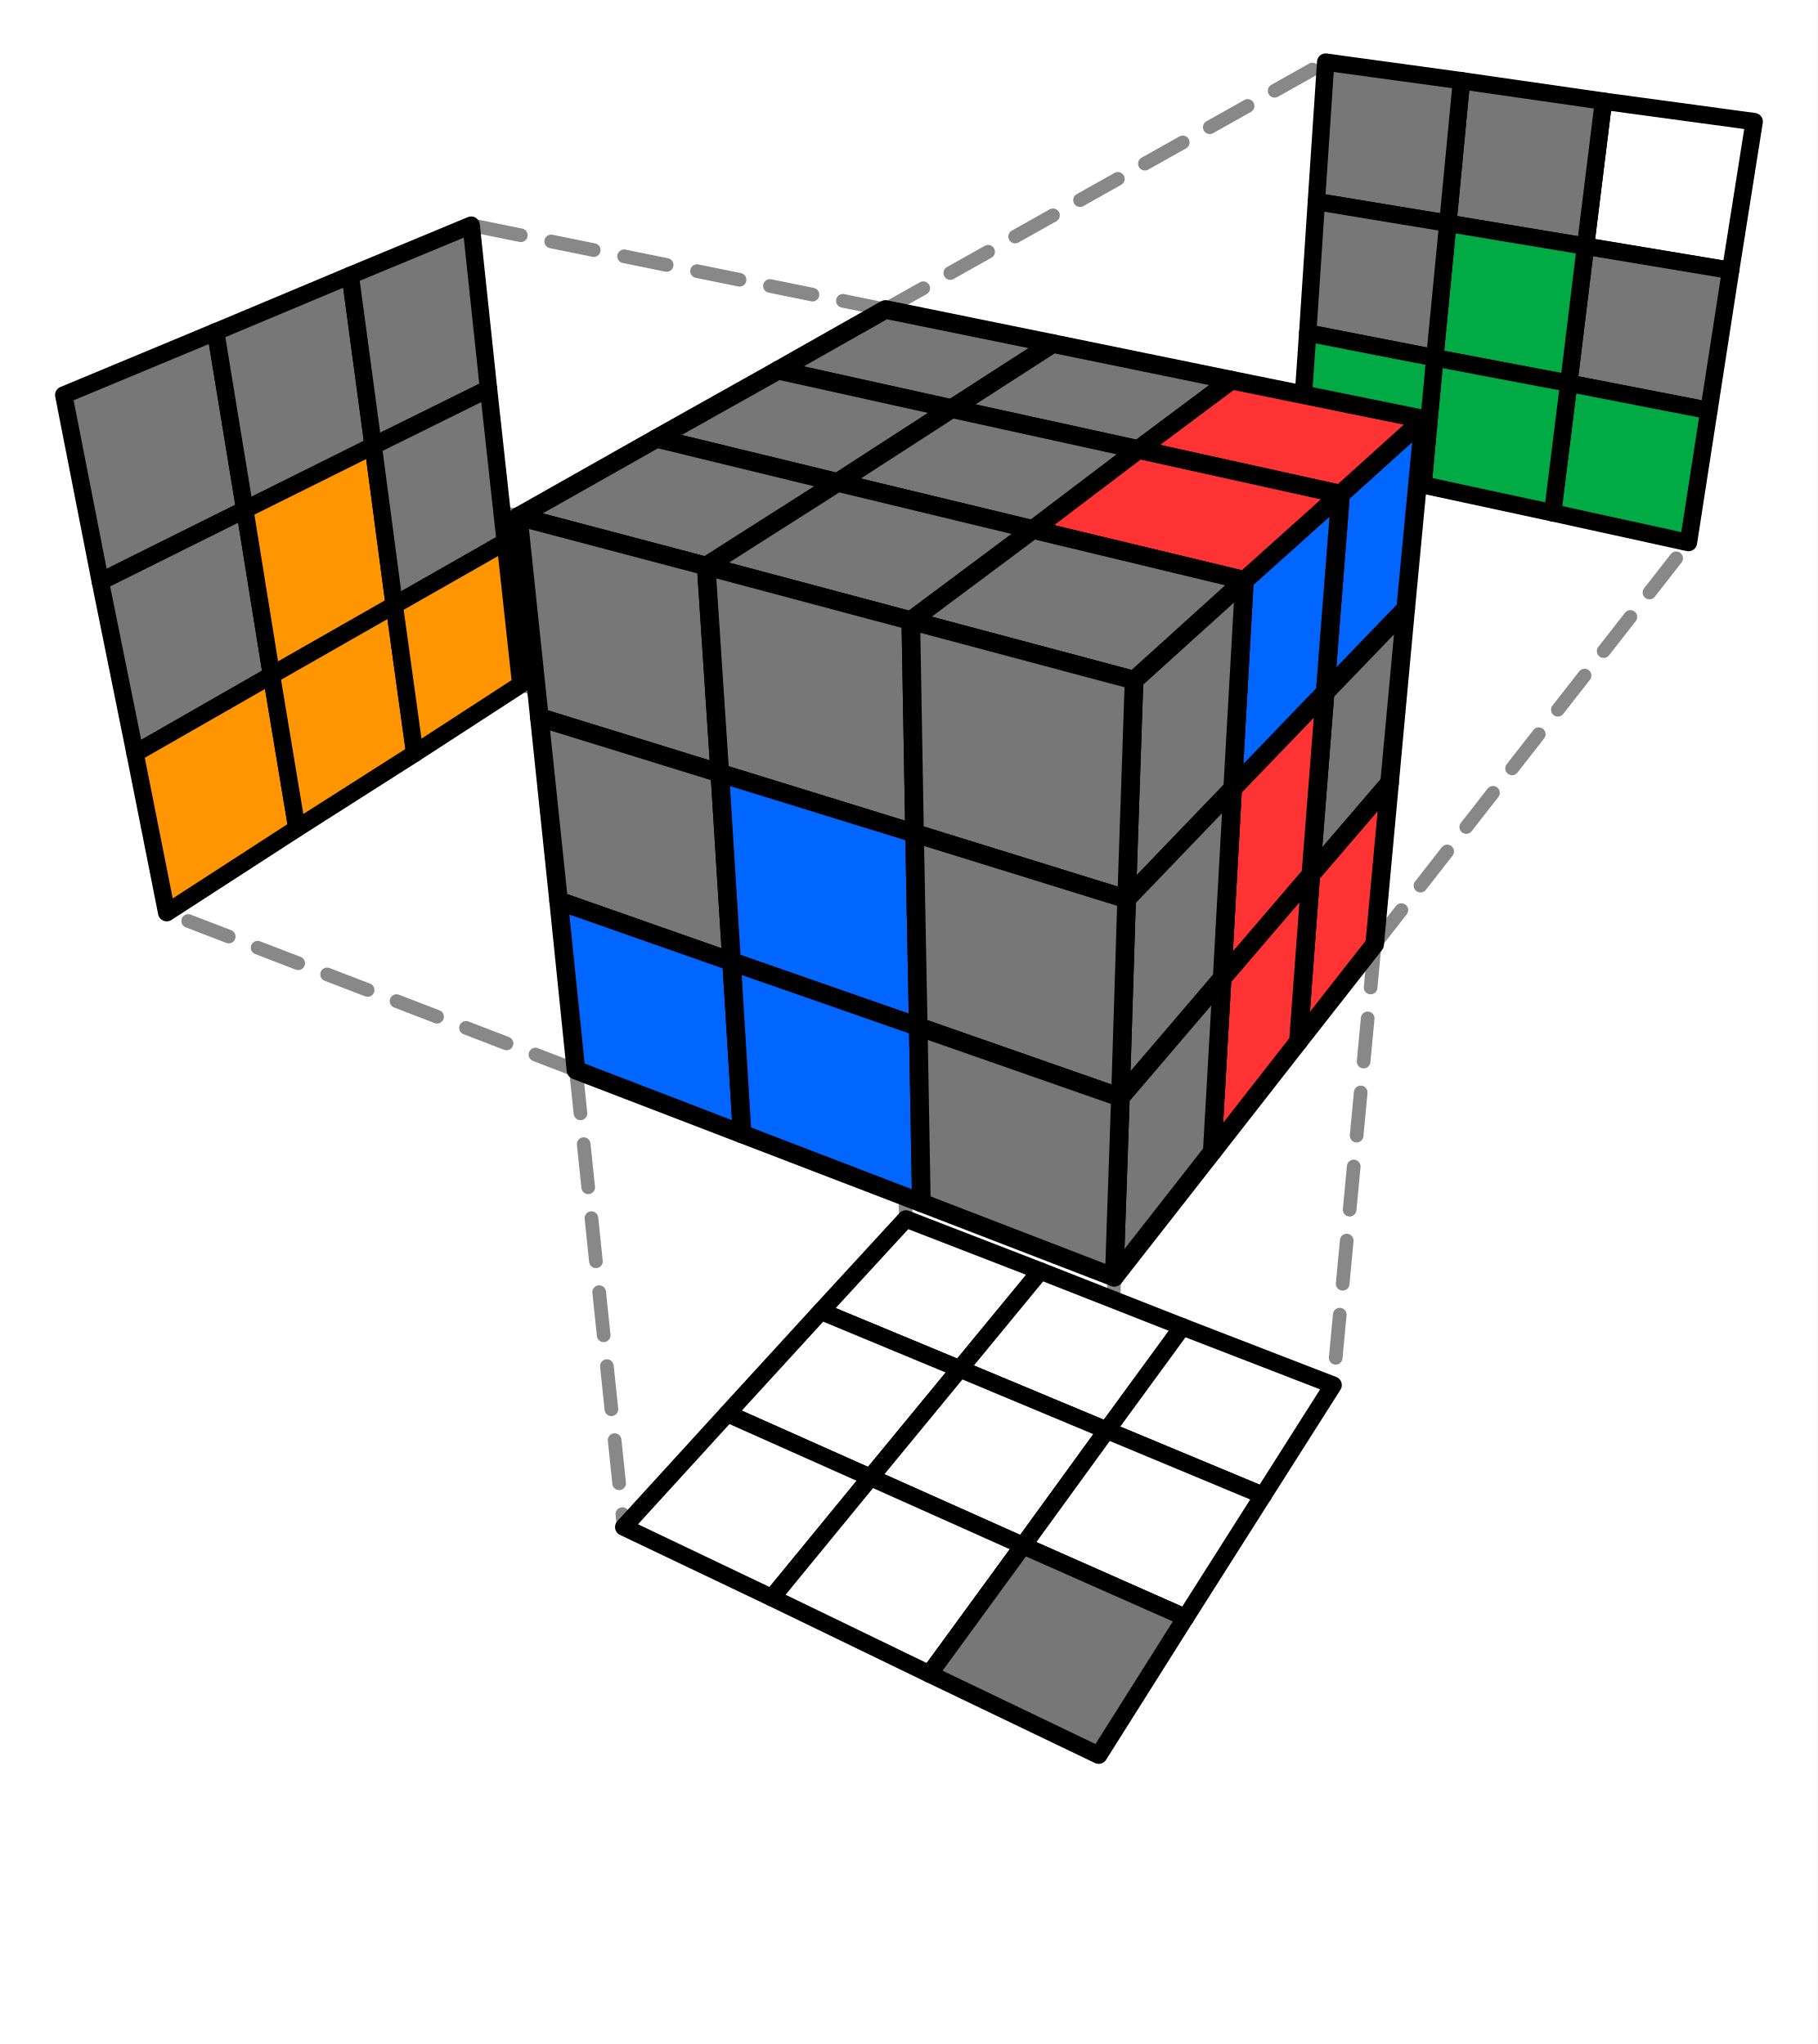
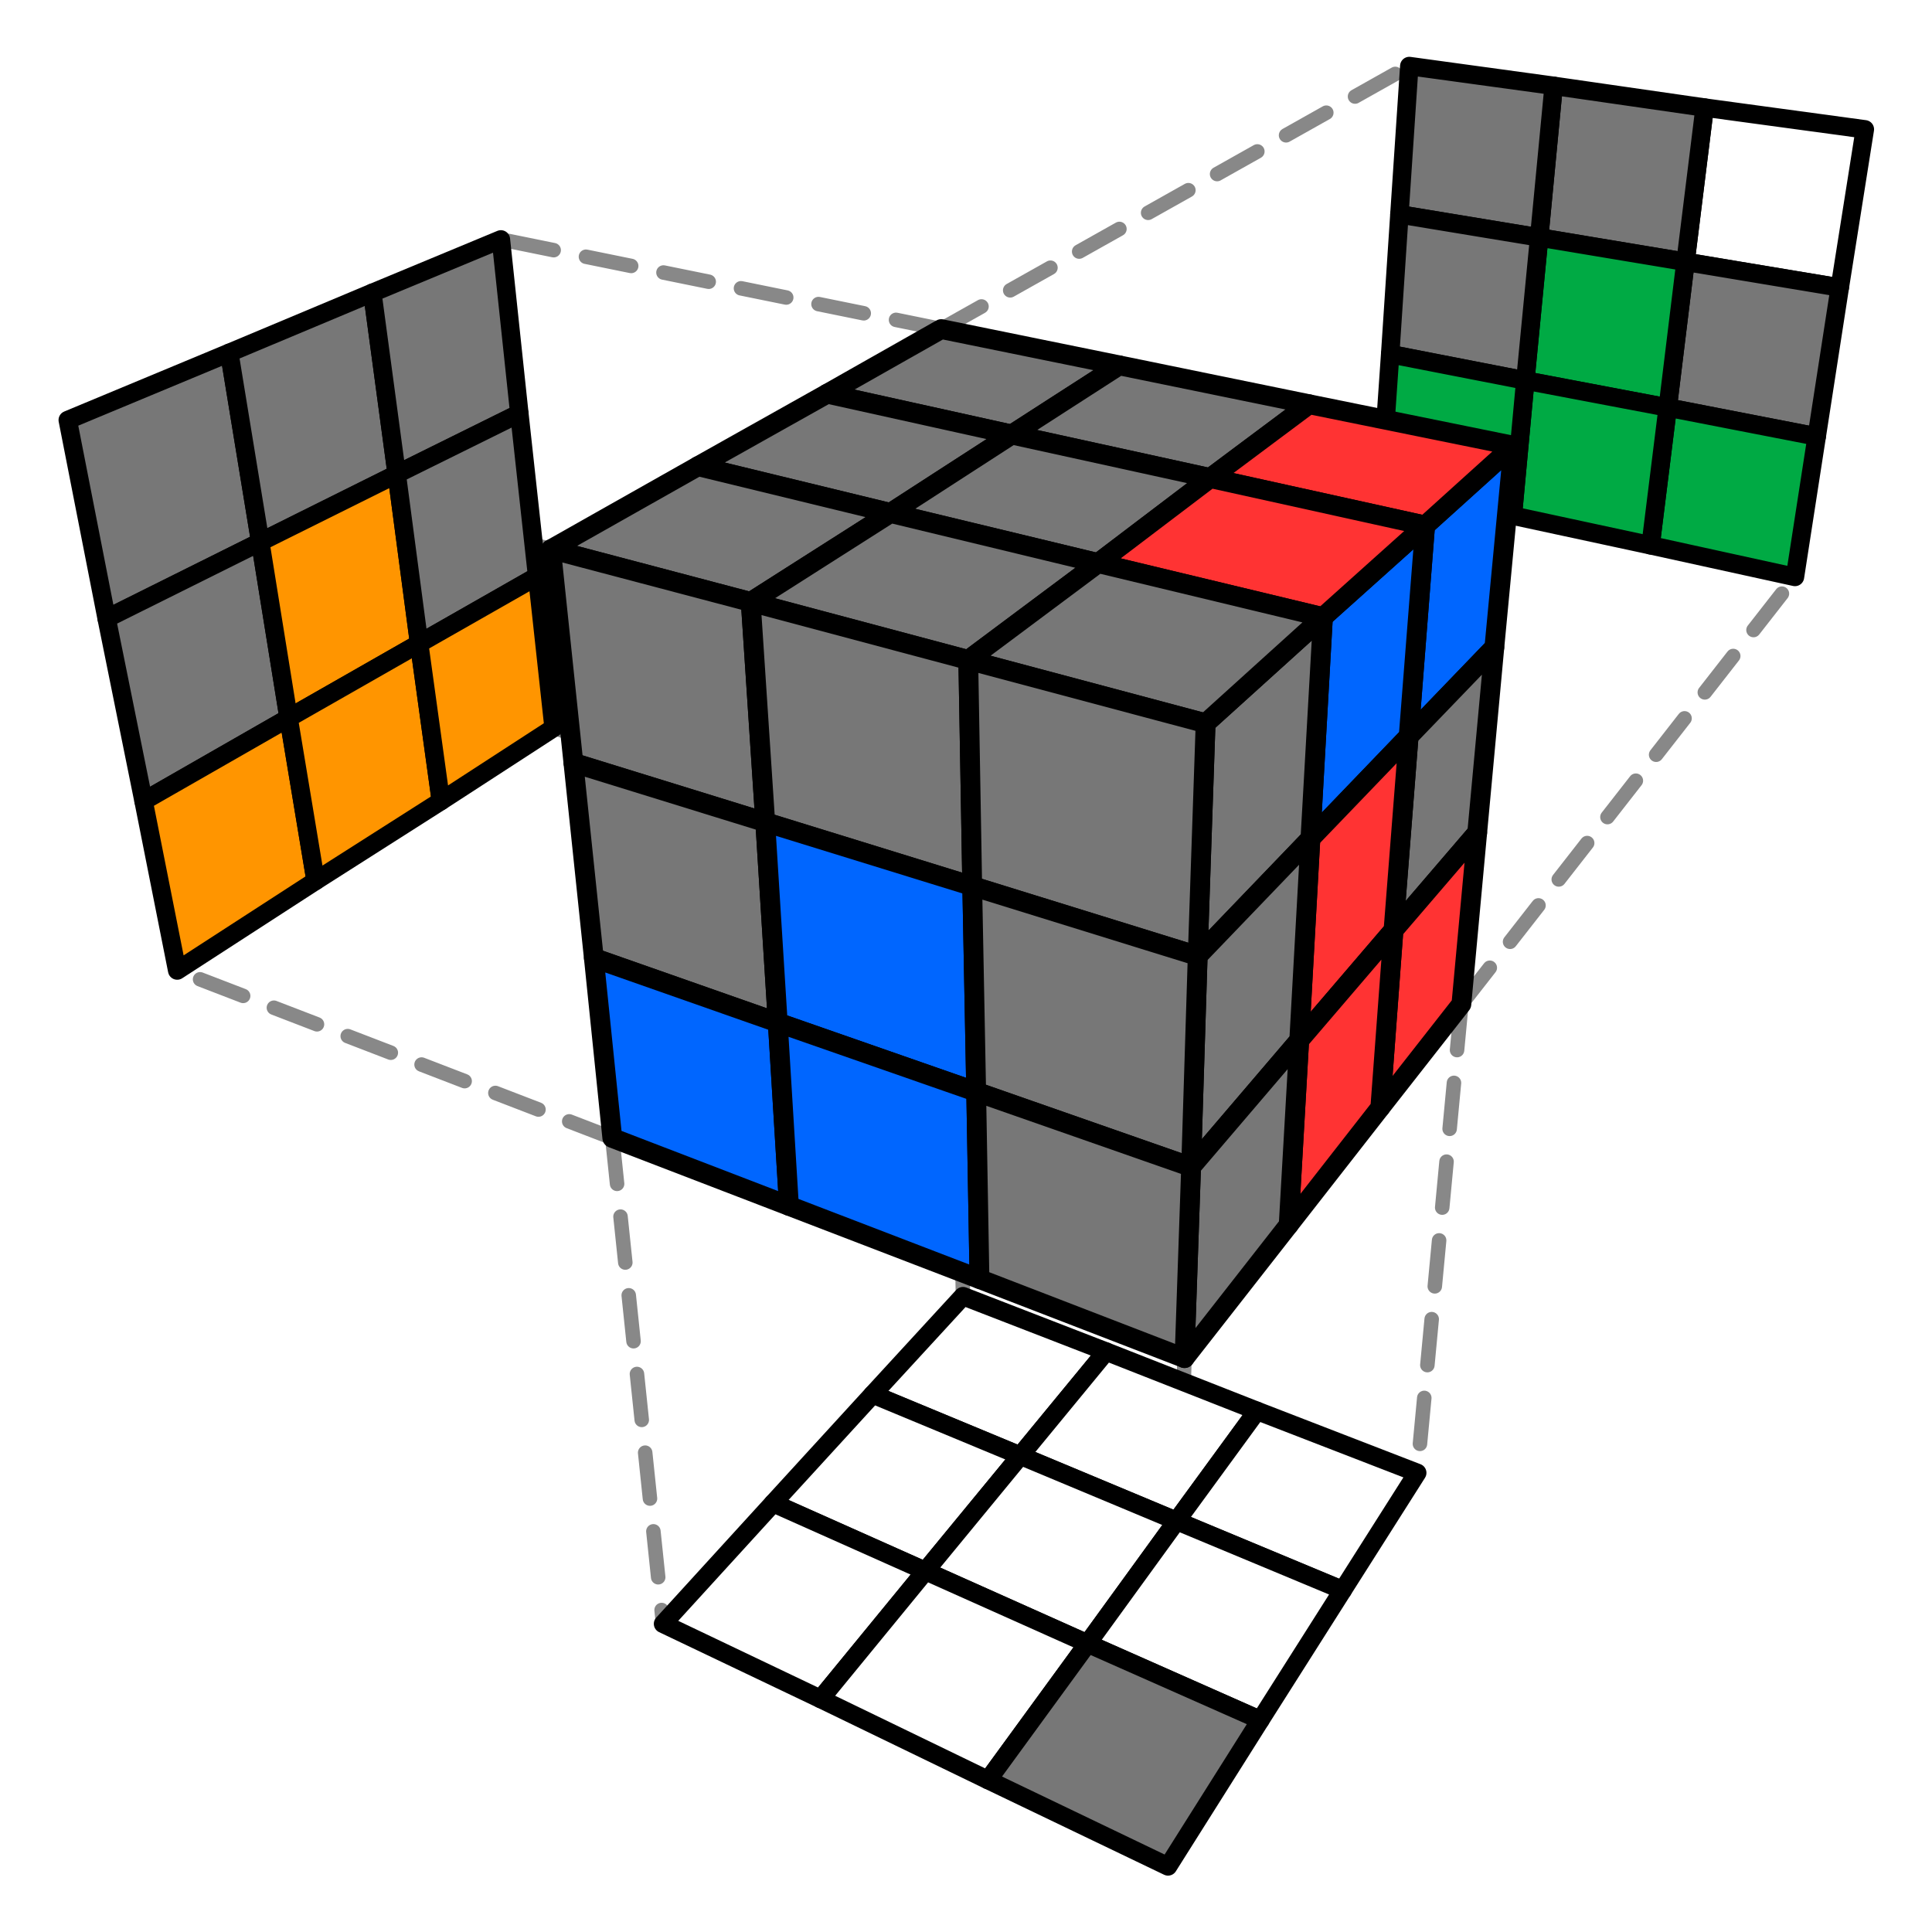
- <svg xmlns="http://www.w3.org/2000/svg" width="240" height="270" viewBox="0 0 240 270">
-   <rect fill="#FFFFFF" width="240" height="270" />
+ <svg xmlns="http://www.w3.org/2000/svg" width="240" height="240" viewBox="0 0 240 240">
+   <rect fill="#FFFFFF" width="240" height="240" />
  <g transform="translate(130.7653,99.34969) scale(81.89226)" style="stroke:#000000;stroke-width:0.028;stroke-linejoin:round;stroke-linecap:round">
    <line x1="-0.761" y1="-0.38" x2="-1.494" y2="-0.576" stroke="#888888" stroke-width="0.022" stroke-dasharray="0.07,0.05" stroke-linecap="round" />
    <line x1="-0.169" y1="-0.714" x2="-0.837" y2="-0.85" stroke="#888888" stroke-width="0.022" stroke-dasharray="0.07,0.05" stroke-linecap="round" />
    <line x1="-0.668" y1="0.513" x2="-1.328" y2="0.259" stroke="#888888" stroke-width="0.022" stroke-dasharray="0.07,0.05" stroke-linecap="round" />
    <line x1="-0.151" y1="0.076" x2="-0.757" y2="-0.109" stroke="#888888" stroke-width="0.022" stroke-dasharray="0.07,0.05" stroke-linecap="round" />
    <line x1="-0.668" y1="0.513" x2="-0.591" y2="1.25" stroke="#888888" stroke-width="0.022" stroke-dasharray="0.07,0.05" stroke-linecap="round" />
    <line x1="0.2" y1="0.847" x2="0.175" y2="1.618" stroke="#888888" stroke-width="0.022" stroke-dasharray="0.07,0.05" stroke-linecap="round" />
    <line x1="-0.151" y1="0.076" x2="-0.136" y2="0.753" stroke="#888888" stroke-width="0.022" stroke-dasharray="0.07,0.05" stroke-linecap="round" />
    <line x1="0.62" y1="0.31" x2="0.553" y2="1.021" stroke="#888888" stroke-width="0.022" stroke-dasharray="0.07,0.05" stroke-linecap="round" />
    <line x1="-0.151" y1="0.076" x2="0.498" y2="-0.474" stroke="#888888" stroke-width="0.022" stroke-dasharray="0.07,0.05" stroke-linecap="round" />
    <line x1="0.62" y1="0.31" x2="1.126" y2="-0.338" stroke="#888888" stroke-width="0.022" stroke-dasharray="0.07,0.05" stroke-linecap="round" />
    <line x1="-0.169" y1="-0.714" x2="0.541" y2="-1.113" stroke="#888888" stroke-width="0.022" stroke-dasharray="0.07,0.05" stroke-linecap="round" />
    <line x1="0.699" y1="-0.537" x2="1.232" y2="-1.017" stroke="#888888" stroke-width="0.022" stroke-dasharray="0.07,0.05" stroke-linecap="round" />
    <polygon fill="#777777" stroke="#000000" points="-1.494,-0.576 -1.249,-0.678 -1.202,-0.391 -1.435,-0.275" />
    <polygon fill="#777777" stroke="#000000" points="-1.249,-0.678 -1.032,-0.769 -0.995,-0.494 -1.202,-0.391" />
    <polygon fill="#777777" stroke="#000000" points="-1.032,-0.769 -0.837,-0.85 -0.809,-0.586 -0.995,-0.494" />
    <polygon fill="#777777" stroke="#000000" points="-1.435,-0.275 -1.202,-0.391 -1.159,-0.124 -1.379,0.002" />
    <polygon fill="#FF9500" stroke="#000000" points="-1.202,-0.391 -0.995,-0.494 -0.961,-0.237 -1.159,-0.124" />
    <polygon fill="#777777" stroke="#000000" points="-0.995,-0.494 -0.809,-0.586 -0.782,-0.339 -0.961,-0.237" />
    <polygon fill="#FF9500" stroke="#000000" points="-1.379,0.002 -1.159,-0.124 -1.118,0.123 -1.328,0.259" />
    <polygon fill="#FF9500" stroke="#000000" points="-1.159,-0.124 -0.961,-0.237 -0.928,0.002 -1.118,0.123" />
    <polygon fill="#FF9500" stroke="#000000" points="-0.961,-0.237 -0.782,-0.339 -0.757,-0.109 -0.928,0.002" />
    <polygon fill="#FFFFFF" stroke="#000000" points="-0.136,0.753 0.081,0.837 -0.049,0.995 -0.273,0.902" />
    <polygon fill="#FFFFFF" stroke="#000000" points="0.081,0.837 0.31,0.927 0.188,1.094 -0.049,0.995" />
    <polygon fill="#FFFFFF" stroke="#000000" points="0.31,0.927 0.553,1.021 0.44,1.199 0.188,1.094" />
    <polygon fill="#FFFFFF" stroke="#000000" points="-0.273,0.902 -0.049,0.995 -0.193,1.17 -0.424,1.067" />
    <polygon fill="#FFFFFF" stroke="#000000" points="-0.049,0.995 0.188,1.094 0.053,1.28 -0.193,1.17" />
    <polygon fill="#FFFFFF" stroke="#000000" points="0.188,1.094 0.44,1.199 0.315,1.396 0.053,1.28" />
    <polygon fill="#FFFFFF" stroke="#000000" points="-0.424,1.067 -0.193,1.17 -0.352,1.364 -0.591,1.25" />
    <polygon fill="#FFFFFF" stroke="#000000" points="-0.193,1.17 0.053,1.28 -0.098,1.487 -0.352,1.364" />
    <polygon fill="#777777" stroke="#000000" points="0.053,1.28 0.315,1.396 0.175,1.618 -0.098,1.487" />
    <polygon fill="#FFFFFF" stroke="#000000" points="1.232,-1.017 0.989,-1.05 0.96,-0.816 1.194,-0.777" />
    <polygon fill="#777777" stroke="#000000" points="0.989,-1.05 0.76,-1.083 0.738,-0.853 0.96,-0.816" />
    <polygon fill="#777777" stroke="#000000" points="0.76,-1.083 0.541,-1.113 0.526,-0.888 0.738,-0.853" />
    <polygon fill="#777777" stroke="#000000" points="1.194,-0.777 0.96,-0.816 0.933,-0.595 1.159,-0.551" />
    <polygon fill="#00AA44" stroke="#000000" points="0.96,-0.816 0.738,-0.853 0.717,-0.636 0.933,-0.595" />
    <polygon fill="#777777" stroke="#000000" points="0.738,-0.853 0.526,-0.888 0.512,-0.676 0.717,-0.636" />
    <polygon fill="#00AA44" stroke="#000000" points="1.159,-0.551 0.933,-0.595 0.907,-0.386 1.126,-0.338" />
    <polygon fill="#00AA44" stroke="#000000" points="0.933,-0.595 0.717,-0.636 0.698,-0.431 0.907,-0.386" />
    <polygon fill="#00AA44" stroke="#000000" points="0.717,-0.636 0.512,-0.676 0.498,-0.474 0.698,-0.431" />
    <polygon fill="#0066FF" stroke="#000000" stroke-width="0.03" points="0.699,-0.537 0.565,-0.416 0.54,-0.096 0.67,-0.231" />
    <polygon fill="#0066FF" stroke="#000000" stroke-width="0.03" points="0.565,-0.416 0.41,-0.277 0.391,0.059 0.54,-0.096" />
    <polygon fill="#777777" stroke="#000000" stroke-width="0.03" points="0.41,-0.277 0.232,-0.116 0.22,0.237 0.391,0.059" />
    <polygon fill="#777777" stroke="#000000" stroke-width="0.03" points="0.67,-0.231 0.54,-0.096 0.517,0.198 0.644,0.05" />
    <polygon fill="#FF3333" stroke="#000000" stroke-width="0.03" points="0.54,-0.096 0.391,0.059 0.374,0.365 0.517,0.198" />
    <polygon fill="#777777" stroke="#000000" stroke-width="0.03" points="0.391,0.059 0.22,0.237 0.21,0.557 0.374,0.365" />
    <polygon fill="#FF3333" stroke="#000000" stroke-width="0.03" points="0.644,0.05 0.517,0.198 0.497,0.467 0.62,0.31" />
    <polygon fill="#FF3333" stroke="#000000" stroke-width="0.03" points="0.517,0.198 0.374,0.365 0.358,0.645 0.497,0.467" />
    <polygon fill="#777777" stroke="#000000" stroke-width="0.03" points="0.374,0.365 0.21,0.557 0.2,0.847 0.358,0.645" />
    <polygon fill="#777777" stroke="#000000" stroke-width="0.03" points="-0.169,-0.714 0.101,-0.659 -0.062,-0.554 -0.342,-0.616" />
    <polygon fill="#777777" stroke="#000000" stroke-width="0.03" points="0.101,-0.659 0.389,-0.6 0.239,-0.488 -0.062,-0.554" />
    <polygon fill="#FF3333" stroke="#000000" stroke-width="0.03" points="0.389,-0.6 0.699,-0.537 0.565,-0.416 0.239,-0.488" />
    <polygon fill="#777777" stroke="#000000" stroke-width="0.03" points="-0.342,-0.616 -0.062,-0.554 -0.246,-0.435 -0.538,-0.506" />
    <polygon fill="#777777" stroke="#000000" stroke-width="0.03" points="-0.062,-0.554 0.239,-0.488 0.069,-0.359 -0.246,-0.435" />
    <polygon fill="#FF3333" stroke="#000000" stroke-width="0.03" points="0.239,-0.488 0.565,-0.416 0.41,-0.277 0.069,-0.359" />
    <polygon fill="#777777" stroke="#000000" stroke-width="0.03" points="-0.538,-0.506 -0.246,-0.435 -0.458,-0.3 -0.761,-0.38" />
    <polygon fill="#777777" stroke="#000000" stroke-width="0.03" points="-0.246,-0.435 0.069,-0.359 -0.128,-0.212 -0.458,-0.3" />
    <polygon fill="#777777" stroke="#000000" stroke-width="0.03" points="0.069,-0.359 0.41,-0.277 0.232,-0.116 -0.128,-0.212" />
    <polygon fill="#777777" stroke="#000000" stroke-width="0.03" points="-0.761,-0.38 -0.458,-0.3 -0.436,0.034 -0.727,-0.056" />
    <polygon fill="#777777" stroke="#000000" stroke-width="0.03" points="-0.458,-0.3 -0.128,-0.212 -0.122,0.131 -0.436,0.034" />
    <polygon fill="#777777" stroke="#000000" stroke-width="0.03" points="-0.128,-0.212 0.232,-0.116 0.22,0.237 -0.122,0.131" />
    <polygon fill="#777777" stroke="#000000" stroke-width="0.03" points="-0.727,-0.056 -0.436,0.034 -0.417,0.338 -0.696,0.24" />
    <polygon fill="#0066FF" stroke="#000000" stroke-width="0.03" points="-0.436,0.034 -0.122,0.131 -0.116,0.443 -0.417,0.338" />
    <polygon fill="#777777" stroke="#000000" stroke-width="0.03" points="-0.122,0.131 0.22,0.237 0.21,0.557 -0.116,0.443" />
    <polygon fill="#0066FF" stroke="#000000" stroke-width="0.03" points="-0.696,0.24 -0.417,0.338 -0.4,0.616 -0.668,0.513" />
    <polygon fill="#0066FF" stroke="#000000" stroke-width="0.03" points="-0.417,0.338 -0.116,0.443 -0.111,0.727 -0.4,0.616" />
    <polygon fill="#777777" stroke="#000000" stroke-width="0.03" points="-0.116,0.443 0.21,0.557 0.2,0.847 -0.111,0.727" />
  </g>
</svg>
